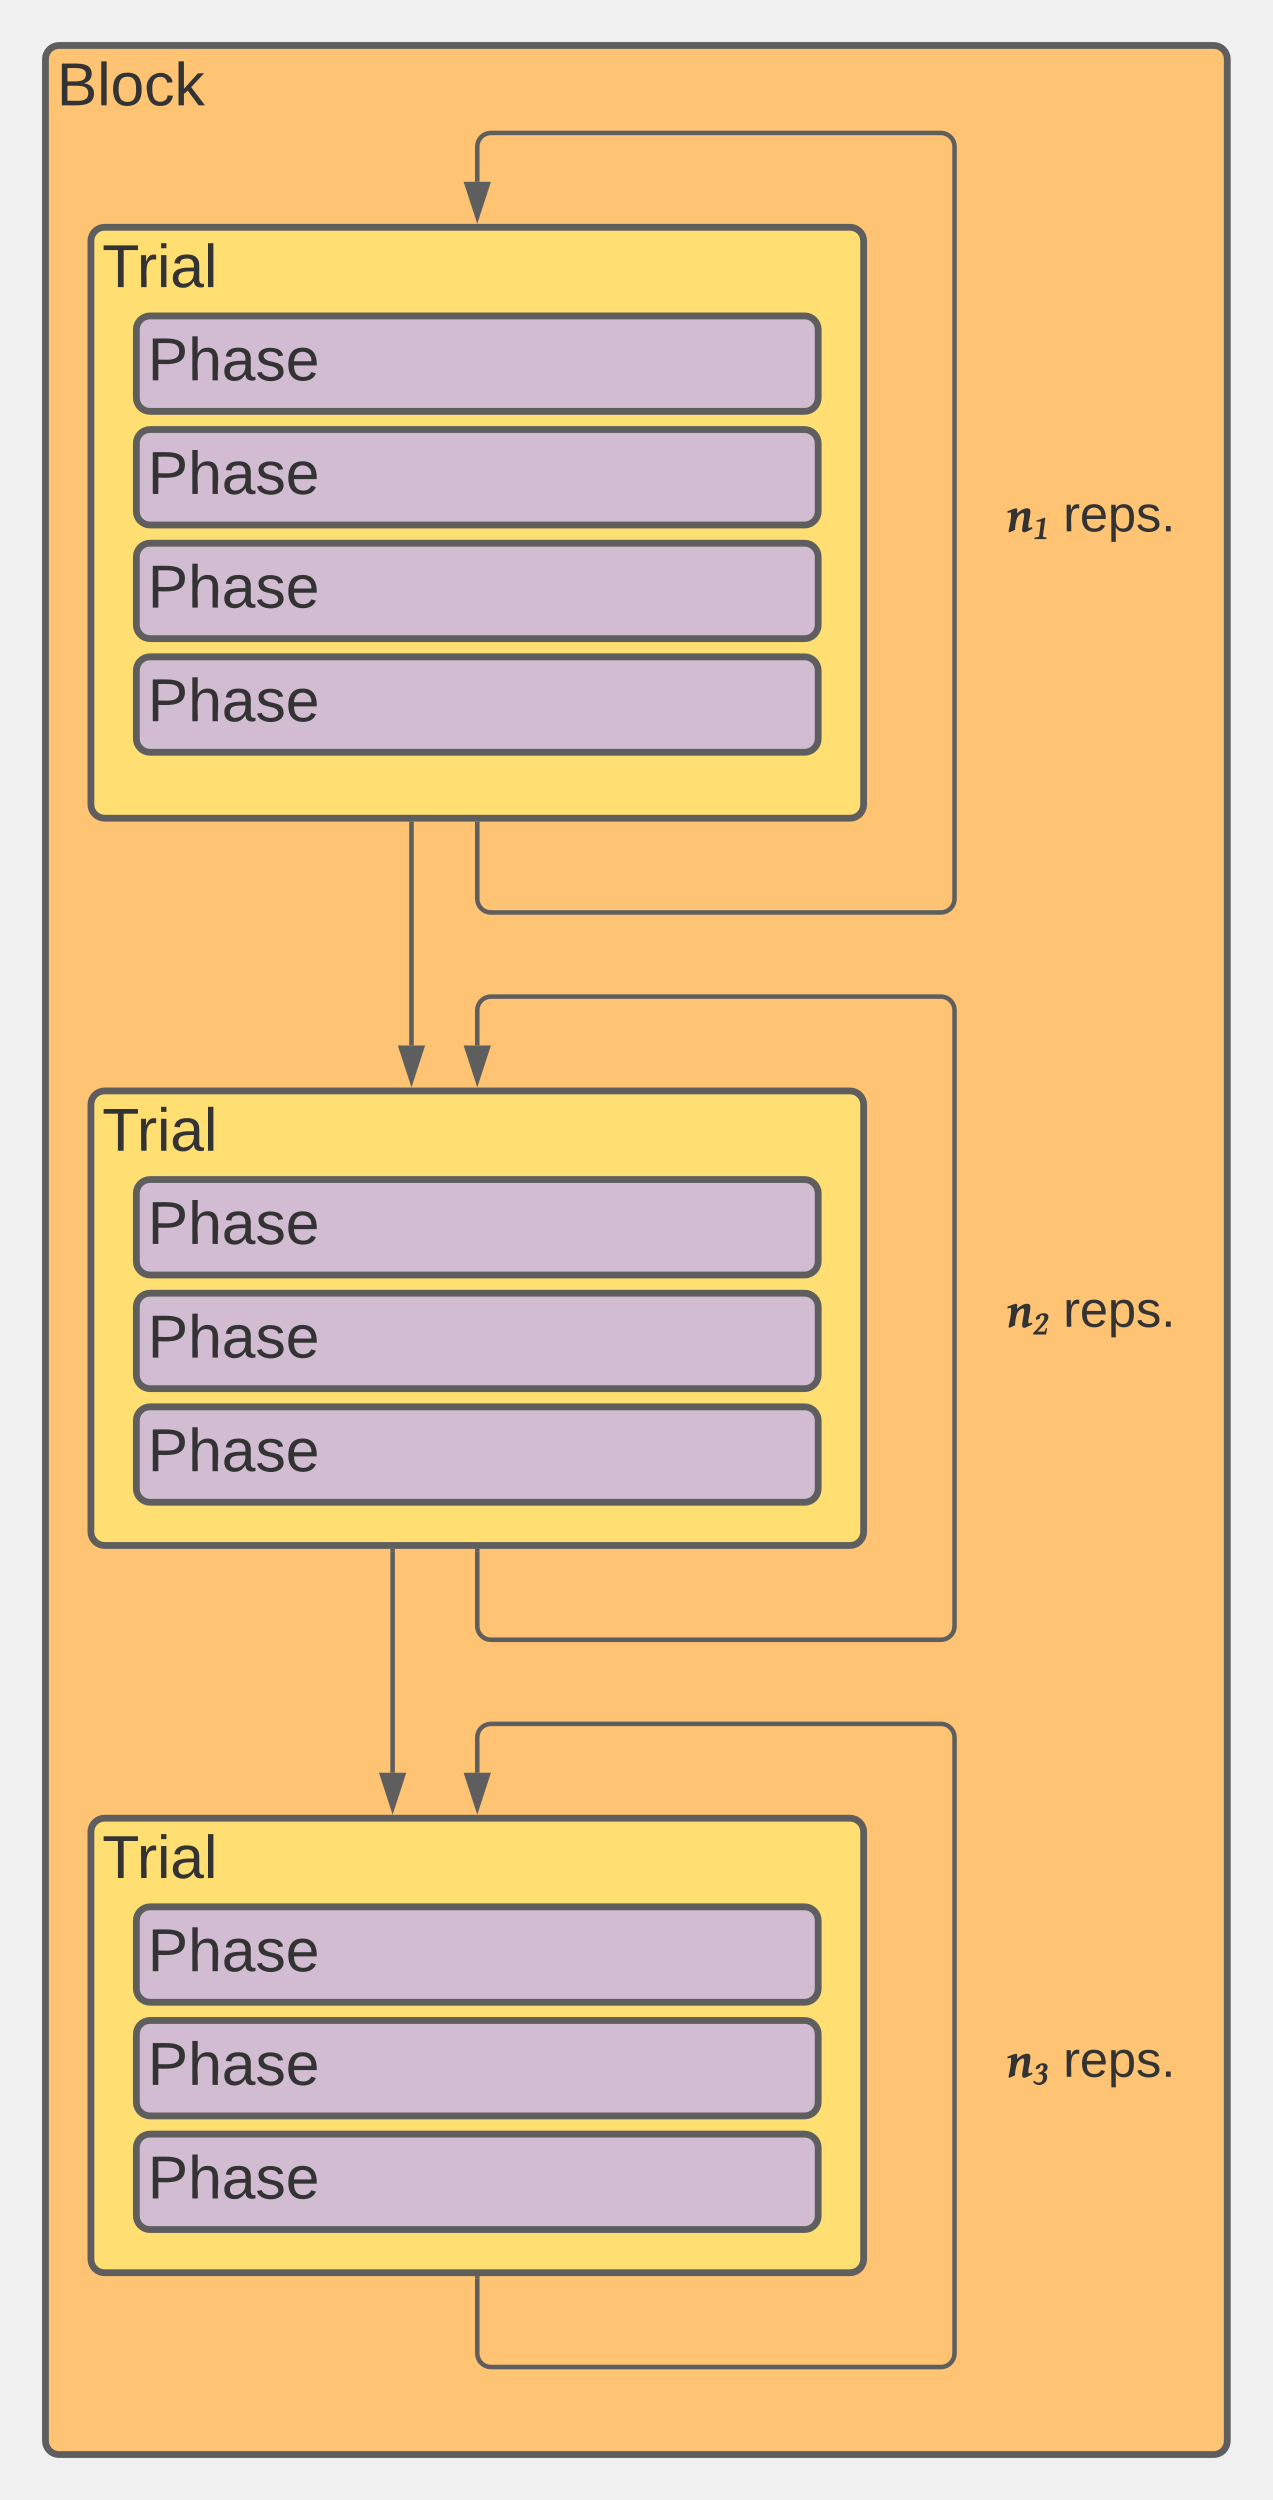
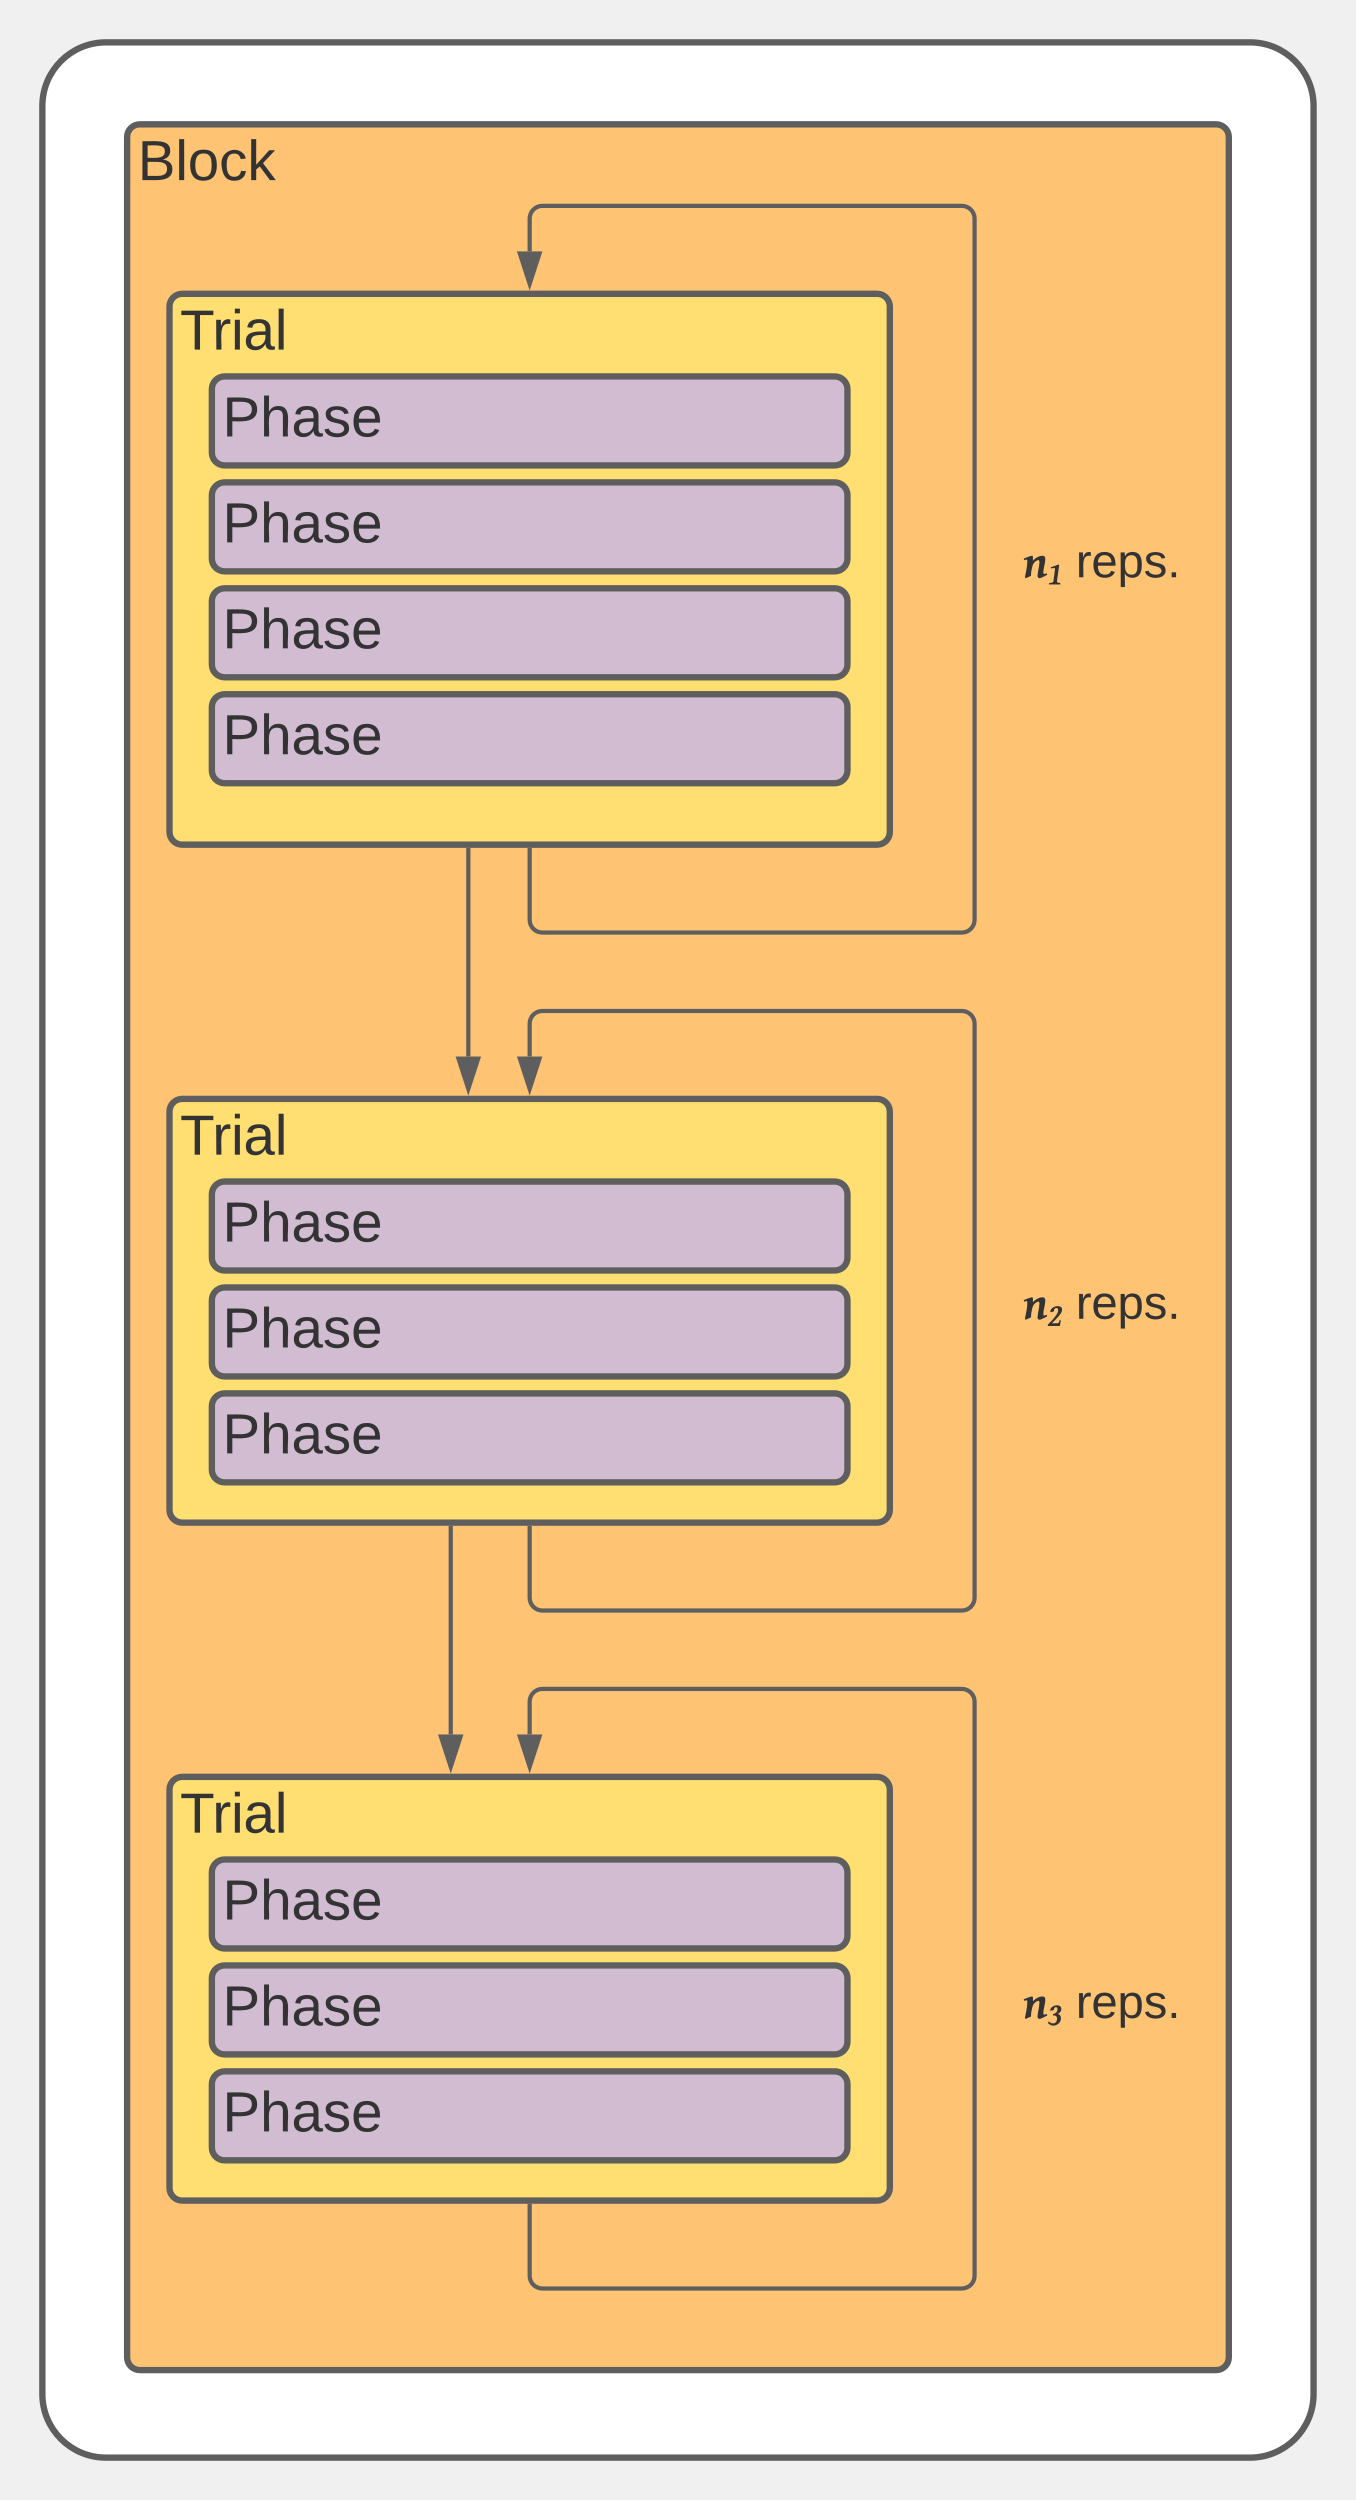
- <svg xmlns="http://www.w3.org/2000/svg" xmlns:ns1="lucid" xmlns:xlink="http://www.w3.org/1999/xlink" width="560" height="1100">
-   <g transform="translate(60 -438.6757)" ns1:page-tab-id="gHkJ_CZcMwQ8">
+ <svg xmlns="http://www.w3.org/2000/svg" xmlns:ns1="lucid" xmlns:xlink="http://www.w3.org/1999/xlink" width="640" height="1180">
+   <g transform="translate(100 -400)" ns1:page-tab-id="gHkJ_CZcMwQ8">
+     <path d="M490 420c16.57 0 30 13.43 30 30v1080c0 16.57-13.43 30-30 30H-50c-16.57 0-30-13.43-30-30V450c0-16.57 13.43-30 30-30z" stroke="#5e5e5e" stroke-width="3" fill="#fff" />
    <path d="M-40 464.68c0-3.32 2.7-6 6-6h508c3.3 0 6 2.68 6 6v1048c0 3.3-2.7 6-6 6H-34c-3.3 0-6-2.7-6-6z" stroke="#5e5e5e" stroke-width="3" fill="#ffc374" />
    <use xlink:href="#a" transform="matrix(1,0,0,1,-35,463.6757) translate(0 21.33333)" />
    <path d="M-20 924.68c0-3.32 2.7-6 6-6h328c3.3 0 6 2.68 6 6v188c0 3.3-2.7 6-6 6H-14c-3.3 0-6-2.7-6-6z" stroke="#5e5e5e" stroke-width="3" fill="#ffdf71" />
    <use xlink:href="#b" transform="matrix(1,0,0,1,-15,923.6757) translate(0 21.33333)" />
    <path d="M0 963.68c0-3.32 2.7-6 6-6h288c3.3 0 6 2.68 6 6v30c0 3.3-2.7 6-6 6H6c-3.3 0-6-2.7-6-6z" stroke="#5e5e5e" stroke-width="3" fill="#d1bcd2" />
    <use xlink:href="#c" transform="matrix(1,0,0,1,5,962.6757) translate(0 23.33333)" />
    <path d="M0 1013.68c0-3.32 2.7-6 6-6h288c3.3 0 6 2.68 6 6v30c0 3.3-2.7 6-6 6H6c-3.3 0-6-2.7-6-6z" stroke="#5e5e5e" stroke-width="3" fill="#d1bcd2" />
    <use xlink:href="#c" transform="matrix(1,0,0,1,5,1012.676) translate(0 23.33333)" />
    <path d="M0 1063.68c0-3.32 2.7-6 6-6h288c3.3 0 6 2.68 6 6v30c0 3.3-2.7 6-6 6H6c-3.3 0-6-2.7-6-6z" stroke="#5e5e5e" stroke-width="3" fill="#d1bcd2" />
    <use xlink:href="#c" transform="matrix(1,0,0,1,5,1062.676) translate(0 23.33333)" />
    <path d="M-20 1244.68c0-3.32 2.7-6 6-6h328c3.3 0 6 2.68 6 6v188c0 3.3-2.7 6-6 6H-14c-3.3 0-6-2.7-6-6z" stroke="#5e5e5e" stroke-width="3" fill="#ffdf71" />
    <use xlink:href="#b" transform="matrix(1,0,0,1,-15,1243.676) translate(0 21.33333)" />
    <path d="M0 1283.68c0-3.32 2.7-6 6-6h288c3.3 0 6 2.68 6 6v30c0 3.3-2.7 6-6 6H6c-3.3 0-6-2.7-6-6z" stroke="#5e5e5e" stroke-width="3" fill="#d1bcd2" />
    <use xlink:href="#c" transform="matrix(1,0,0,1,5,1282.676) translate(0 23.33333)" />
    <path d="M0 1333.68c0-3.32 2.7-6 6-6h288c3.3 0 6 2.68 6 6v30c0 3.3-2.7 6-6 6H6c-3.3 0-6-2.7-6-6z" stroke="#5e5e5e" stroke-width="3" fill="#d1bcd2" />
    <use xlink:href="#c" transform="matrix(1,0,0,1,5,1332.676) translate(0 23.33333)" />
    <path d="M0 1383.68c0-3.32 2.7-6 6-6h288c3.3 0 6 2.68 6 6v30c0 3.3-2.7 6-6 6H6c-3.3 0-6-2.7-6-6z" stroke="#5e5e5e" stroke-width="3" fill="#d1bcd2" />
    <use xlink:href="#c" transform="matrix(1,0,0,1,5,1382.676) translate(0 23.33333)" />
    <path d="M150 518.67v-15.5c0-3.3 2.7-6 6-6h198c3.3 0 6 2.7 6 6v331c0 3.32-2.7 6-6 6H156c-3.3 0-6-2.68-6-6v-33" stroke="#5e5e5e" stroke-width="2" fill="none" />
    <path d="M150 533.94l-4.64-14.27h9.28z" stroke="#5e5e5e" stroke-width="2" fill="#5e5e5e" />
    <path d="M151 801.2h-2v-1.02h2" fill="#5e5e5e" />
    <path d="M-20 544.68c0-3.32 2.7-6 6-6h328c3.3 0 6 2.68 6 6v248c0 3.3-2.7 6-6 6H-14c-3.3 0-6-2.7-6-6z" stroke="#5e5e5e" stroke-width="3" fill="#ffdf71" />
    <use xlink:href="#b" transform="matrix(1,0,0,1,-15,543.6757) translate(0 21.33333)" />
    <path d="M0 633.68c0-3.32 2.7-6 6-6h288c3.3 0 6 2.68 6 6v30c0 3.3-2.7 6-6 6H6c-3.3 0-6-2.7-6-6z" stroke="#5e5e5e" stroke-width="3" fill="#d1bcd2" />
    <use xlink:href="#c" transform="matrix(1,0,0,1,5,632.6757) translate(0 23.33333)" />
    <path d="M0 683.68c0-3.32 2.7-6 6-6h288c3.3 0 6 2.68 6 6v30c0 3.3-2.7 6-6 6H6c-3.3 0-6-2.7-6-6z" stroke="#5e5e5e" stroke-width="3" fill="#d1bcd2" />
    <use xlink:href="#c" transform="matrix(1,0,0,1,5,682.6757) translate(0 23.33333)" />
    <path d="M0 733.68c0-3.32 2.7-6 6-6h288c3.3 0 6 2.68 6 6v30c0 3.3-2.7 6-6 6H6c-3.3 0-6-2.7-6-6z" stroke="#5e5e5e" stroke-width="3" fill="#d1bcd2" />
    <use xlink:href="#c" transform="matrix(1,0,0,1,5,732.6757) translate(0 23.33333)" />
    <path d="M150 898.67v-15.5c0-3.3 2.7-6 6-6h198c3.3 0 6 2.7 6 6v271c0 3.32-2.7 6-6 6H156c-3.3 0-6-2.68-6-6v-33" stroke="#5e5e5e" stroke-width="2" fill="none" />
    <path d="M150 913.94l-4.64-14.27h9.28z" stroke="#5e5e5e" stroke-width="2" fill="#5e5e5e" />
    <path d="M151 1121.2h-2v-1.02h2" fill="#5e5e5e" />
    <path d="M150 1218.67v-15.5c0-3.3 2.7-6 6-6h198c3.3 0 6 2.7 6 6v271c0 3.32-2.7 6-6 6H156c-3.3 0-6-2.68-6-6v-33" stroke="#5e5e5e" stroke-width="2" fill="none" />
    <path d="M150 1233.94l-4.64-14.27h9.28z" stroke="#5e5e5e" stroke-width="2" fill="#5e5e5e" />
    <path d="M151 1441.2h-2v-1.02h2" fill="#5e5e5e" />
    <path d="M121.05 801.18v97.5" stroke="#5e5e5e" stroke-width="2" fill="none" />
    <path d="M122.05 801.2h-2v-1.02h2" fill="#5e5e5e" />
    <path d="M121.05 913.94l-4.64-14.27h9.28z" stroke="#5e5e5e" stroke-width="2" fill="#5e5e5e" />
    <path d="M112.75 1121.18v97.5" stroke="#5e5e5e" stroke-width="2" fill="none" />
    <path d="M113.75 1121.2h-2v-1.02h2" fill="#5e5e5e" />
    <path d="M112.75 1233.94l-4.64-14.27h9.28z" stroke="#5e5e5e" stroke-width="2" fill="#5e5e5e" />
    <path d="M360 644.68c0-3.32 2.7-6 6-6h108c3.3 0 6 2.68 6 6v48c0 3.3-2.7 6-6 6H366c-3.3 0-6-2.7-6-6z" stroke="#000" stroke-opacity="0" stroke-width="3" fill="#fff" fill-opacity="0" />
    <use xlink:href="#d" transform="matrix(1,0,0,1,365,643.6757) translate(17.85421 28.79774)" />
    <use xlink:href="#e" transform="matrix(1,0,0,1,365,643.6757) translate(42.8248 28.79774)" />
    <path d="M360 994.68c0-3.32 2.7-6 6-6h108c3.3 0 6 2.68 6 6v48c0 3.3-2.7 6-6 6H366c-3.3 0-6-2.7-6-6z" stroke="#000" stroke-opacity="0" stroke-width="3" fill="#fff" fill-opacity="0" />
    <use xlink:href="#f" transform="matrix(1,0,0,1,365,993.6757) translate(17.85421 28.79774)" />
    <use xlink:href="#e" transform="matrix(1,0,0,1,365,993.6757) translate(42.8248 28.79774)" />
    <path d="M360 1324.68c0-3.32 2.7-6 6-6h108c3.3 0 6 2.68 6 6v48c0 3.3-2.7 6-6 6H366c-3.3 0-6-2.7-6-6z" stroke="#000" stroke-opacity="0" stroke-width="3" fill="#fff" fill-opacity="0" />
    <use xlink:href="#g" transform="matrix(1,0,0,1,365,1323.676) translate(17.85421 28.79774)" />
    <use xlink:href="#e" transform="matrix(1,0,0,1,365,1323.676) translate(42.8248 28.79774)" />
    <path d="M0 583.68c0-3.32 2.7-6 6-6h288c3.3 0 6 2.68 6 6v30c0 3.3-2.7 6-6 6H6c-3.3 0-6-2.7-6-6z" stroke="#5e5e5e" stroke-width="3" fill="#d1bcd2" />
    <g>
      <use xlink:href="#c" transform="matrix(1,0,0,1,5,582.6757) translate(0 23.33333)" />
    </g>
    <defs>
      <path fill="#333" d="M160-131c35 5 61 23 61 61C221 17 115-2 30 0v-248c76 3 177-17 177 60 0 33-19 50-47 57zm-97-11c50-1 110 9 110-42 0-47-63-36-110-37v79zm0 115c55-2 124 14 124-45 0-56-70-42-124-44v89" id="h" />
      <path fill="#333" d="M24 0v-261h32V0H24" id="i" />
      <path fill="#333" d="M100-194c62-1 85 37 85 99 1 63-27 99-86 99S16-35 15-95c0-66 28-99 85-99zM99-20c44 1 53-31 53-75 0-43-8-75-51-75s-53 32-53 75 10 74 51 75" id="j" />
      <path fill="#333" d="M96-169c-40 0-48 33-48 73s9 75 48 75c24 0 41-14 43-38l32 2c-6 37-31 61-74 61-59 0-76-41-82-99-10-93 101-131 147-64 4 7 5 14 7 22l-32 3c-4-21-16-35-41-35" id="k" />
      <path fill="#333" d="M143 0L79-87 56-68V0H24v-261h32v163l83-92h37l-77 82L181 0h-38" id="l" />
      <g id="a">
        <use transform="matrix(0.07407407,0,0,0.07407407,0,0)" xlink:href="#h" />
        <use transform="matrix(0.07407407,0,0,0.07407407,17.77778,0)" xlink:href="#i" />
        <use transform="matrix(0.07407407,0,0,0.07407407,23.62963,0)" xlink:href="#j" />
        <use transform="matrix(0.07407407,0,0,0.07407407,38.44444,0)" xlink:href="#k" />
        <use transform="matrix(0.07407407,0,0,0.07407407,51.77778,0)" xlink:href="#l" />
      </g>
      <path fill="#333" d="M127-220V0H93v-220H8v-28h204v28h-85" id="m" />
      <path fill="#333" d="M114-163C36-179 61-72 57 0H25l-1-190h30c1 12-1 29 2 39 6-27 23-49 58-41v29" id="n" />
      <path fill="#333" d="M24-231v-30h32v30H24zM24 0v-190h32V0H24" id="o" />
      <path fill="#333" d="M141-36C126-15 110 5 73 4 37 3 15-17 15-53c-1-64 63-63 125-63 3-35-9-54-41-54-24 1-41 7-42 31l-33-3c5-37 33-52 76-52 45 0 72 20 72 64v82c-1 20 7 32 28 27v20c-31 9-61-2-59-35zM48-53c0 20 12 33 32 33 41-3 63-29 60-74-43 2-92-5-92 41" id="p" />
      <g id="b">
        <use transform="matrix(0.07407407,0,0,0.07407407,0,0)" xlink:href="#m" />
        <use transform="matrix(0.07407407,0,0,0.07407407,15.25926,0)" xlink:href="#n" />
        <use transform="matrix(0.07407407,0,0,0.07407407,24.07407,0)" xlink:href="#o" />
        <use transform="matrix(0.07407407,0,0,0.07407407,29.92593,0)" xlink:href="#p" />
        <use transform="matrix(0.07407407,0,0,0.07407407,44.74074,0)" xlink:href="#i" />
      </g>
      <path fill="#333" d="M30-248c87 1 191-15 191 75 0 78-77 80-158 76V0H30v-248zm33 125c57 0 124 11 124-50 0-59-68-47-124-48v98" id="q" />
      <path fill="#333" d="M106-169C34-169 62-67 57 0H25v-261h32l-1 103c12-21 28-36 61-36 89 0 53 116 60 194h-32v-121c2-32-8-49-39-48" id="r" />
      <path fill="#333" d="M135-143c-3-34-86-38-87 0 15 53 115 12 119 90S17 21 10-45l28-5c4 36 97 45 98 0-10-56-113-15-118-90-4-57 82-63 122-42 12 7 21 19 24 35" id="s" />
      <path fill="#333" d="M100-194c63 0 86 42 84 106H49c0 40 14 67 53 68 26 1 43-12 49-29l28 8c-11 28-37 45-77 45C44 4 14-33 15-96c1-61 26-98 85-98zm52 81c6-60-76-77-97-28-3 7-6 17-6 28h103" id="t" />
      <g id="c">
        <use transform="matrix(0.07407407,0,0,0.07407407,0,0)" xlink:href="#q" />
        <use transform="matrix(0.07407407,0,0,0.07407407,17.77778,0)" xlink:href="#r" />
        <use transform="matrix(0.07407407,0,0,0.07407407,32.59259,0)" xlink:href="#p" />
        <use transform="matrix(0.07407407,0,0,0.07407407,47.40741,0)" xlink:href="#s" />
        <use transform="matrix(0.07407407,0,0,0.07407407,60.74074,0)" xlink:href="#t" />
      </g>
      <path fill="#333" d="M921-144c48 0 63-16 109-33l26 67C972-60 873-11 778 28 690 64 626 15 633-76c14-188 69-373 82-564 6-81-19-128-90-98-110 46-190 142-221 273-26 111-60 261-56 402C282-30 187 7 122 41L82 3c43-224 106-458 106-705 0-38-1-69-38-67-36 2-67 16-99 26l-19-69c107-43 233-100 355-124 65 2 45 93 45 161 0 18-3 35-5 52 73-73 144-126 215-161s136-52 196-52c102 0 136 58 132 159-7 202-85 376-85 574 0 38 5 59 36 59" id="u" />
      <path fill="#333" d="M188-1075c166-44 334-108 482-170l35 42L565-173c8 46 58 53 106 69 28 9 66 15 111 21L771 0H69l11-83c101-14 185-25 248-67 10-7 14-16 15-23 34-267 77-527 105-799 7-69-78-49-139-42-29 3-64 11-106 20" id="v" />
      <g id="d">
        <use transform="matrix(0.01085069,0,0,0.01085069,0,0)" xlink:href="#u" />
        <use transform="matrix(0.007595486,0,0,0.007595486,11.71875,3.39898)" xlink:href="#v" />
      </g>
      <path fill="#333" d="M115-194c55 1 70 41 70 98S169 2 115 4C84 4 66-9 55-30l1 105H24l-1-265h31l2 30c10-21 28-34 59-34zm-8 174c40 0 45-34 45-75s-6-73-45-74c-42 0-51 32-51 76 0 43 10 73 51 73" id="w" />
      <path fill="#333" d="M33 0v-38h34V0H33" id="x" />
      <g id="e">
        <use transform="matrix(0.0617284,0,0,0.0617284,0,0)" xlink:href="#n" />
        <use transform="matrix(0.0617284,0,0,0.0617284,7.345679,0)" xlink:href="#t" />
        <use transform="matrix(0.0617284,0,0,0.0617284,19.69136,0)" xlink:href="#w" />
        <use transform="matrix(0.0617284,0,0,0.0617284,32.03704,0)" xlink:href="#s" />
        <use transform="matrix(0.0617284,0,0,0.0617284,43.14815,0)" xlink:href="#x" />
      </g>
      <path fill="#333" d="M438-1206c183-67 456-31 449 185-4 133-58 209-123 297-146 200-322 365-508 553h360c56-6 74-57 93-101 13-29 21-64 28-102l74 19L748 0H8L-8-74c197-200 361-369 506-570 81-112 140-191 148-333 5-91-39-142-125-142-103 0-135 95-138 200-57 29-136 53-210 64l-24-68c33-144 156-234 289-283" id="y" />
      <g id="f">
        <use transform="matrix(0.01085069,0,0,0.01085069,0,0)" xlink:href="#u" />
        <use transform="matrix(0.007595486,0,0,0.007595486,11.71875,3.39898)" xlink:href="#y" />
      </g>
      <path fill="#333" d="M556-1235c172 1 282 70 282 234 0 167-109 248-229 303 135 20 205 121 205 270C814-209 680-77 519-6c-108 48-254 47-353-6C106-44 47-85 3-134l54-97c81 74 150 121 277 121 160 0 232-124 238-291 6-149-94-225-246-193l-6-90c156-42 281-120 281-302 0-78-25-133-101-133-85 0-122 69-119 161-59 31-133 60-214 69l-24-61c43-145 165-228 309-272 33-10 68-13 104-13" id="z" />
      <g id="g">
        <use transform="matrix(0.01085069,0,0,0.01085069,0,0)" xlink:href="#u" />
        <use transform="matrix(0.007595486,0,0,0.007595486,11.71875,3.39898)" xlink:href="#z" />
      </g>
    </defs>
  </g>
</svg>
